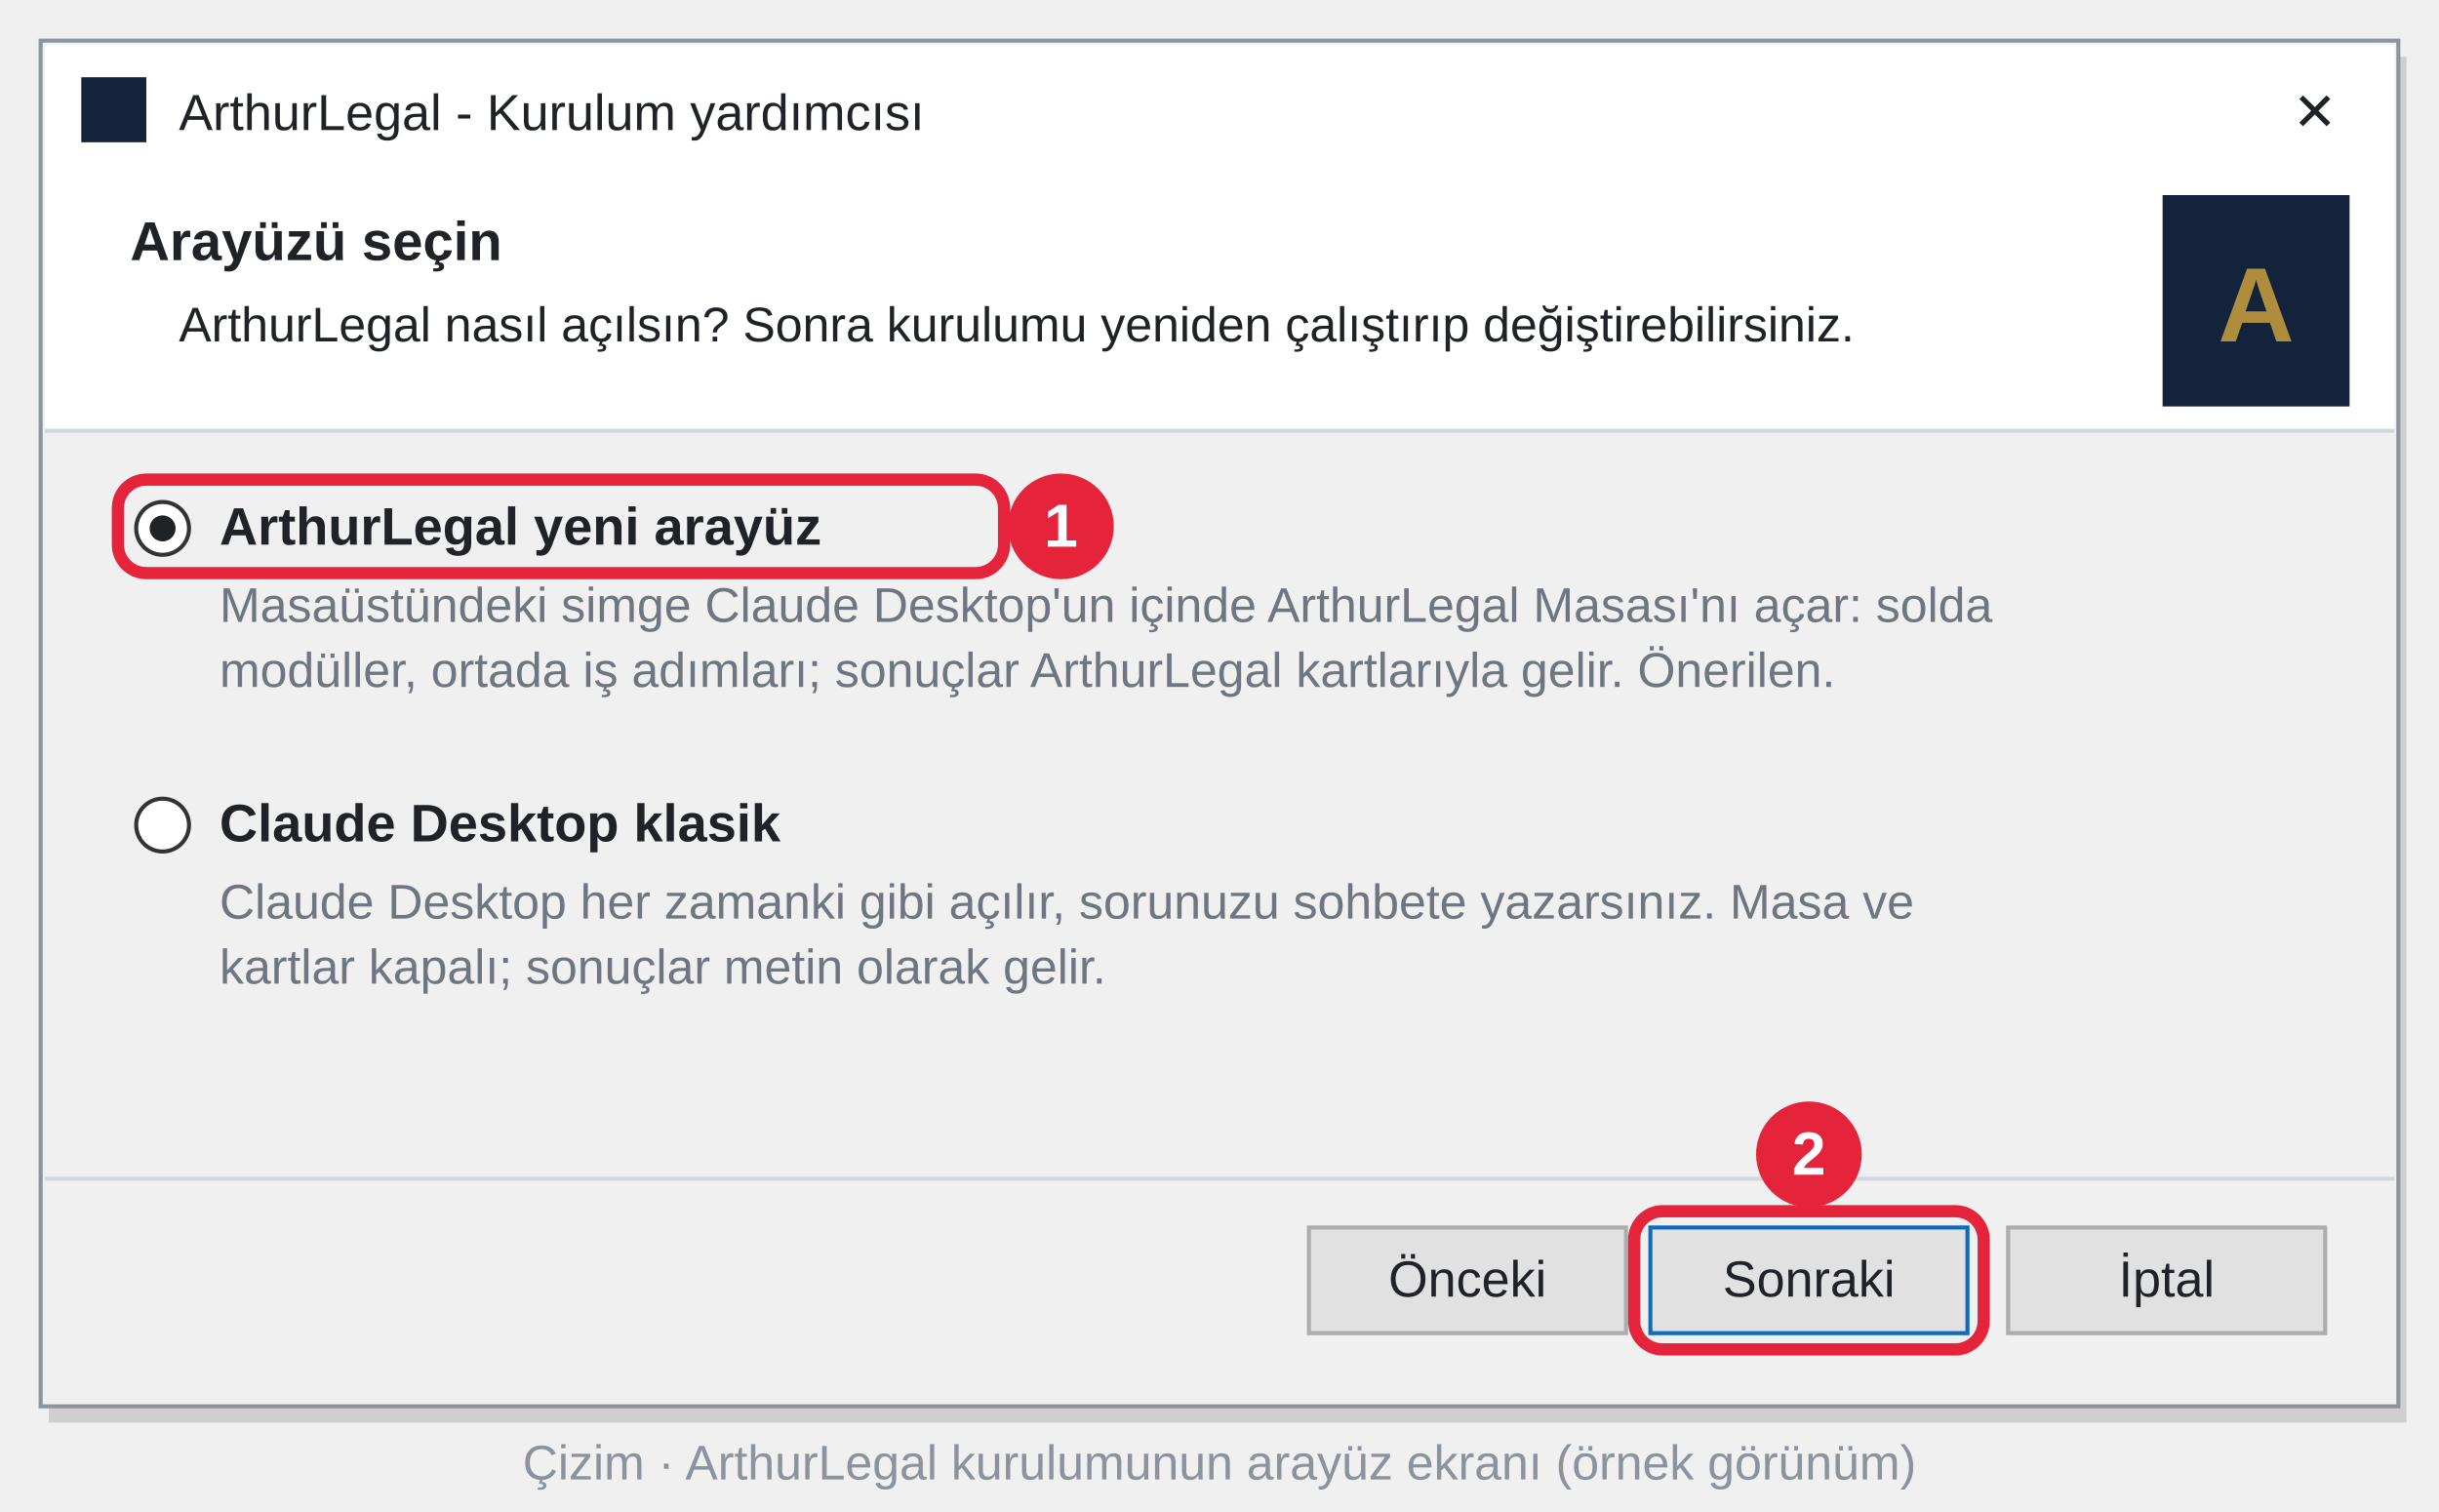
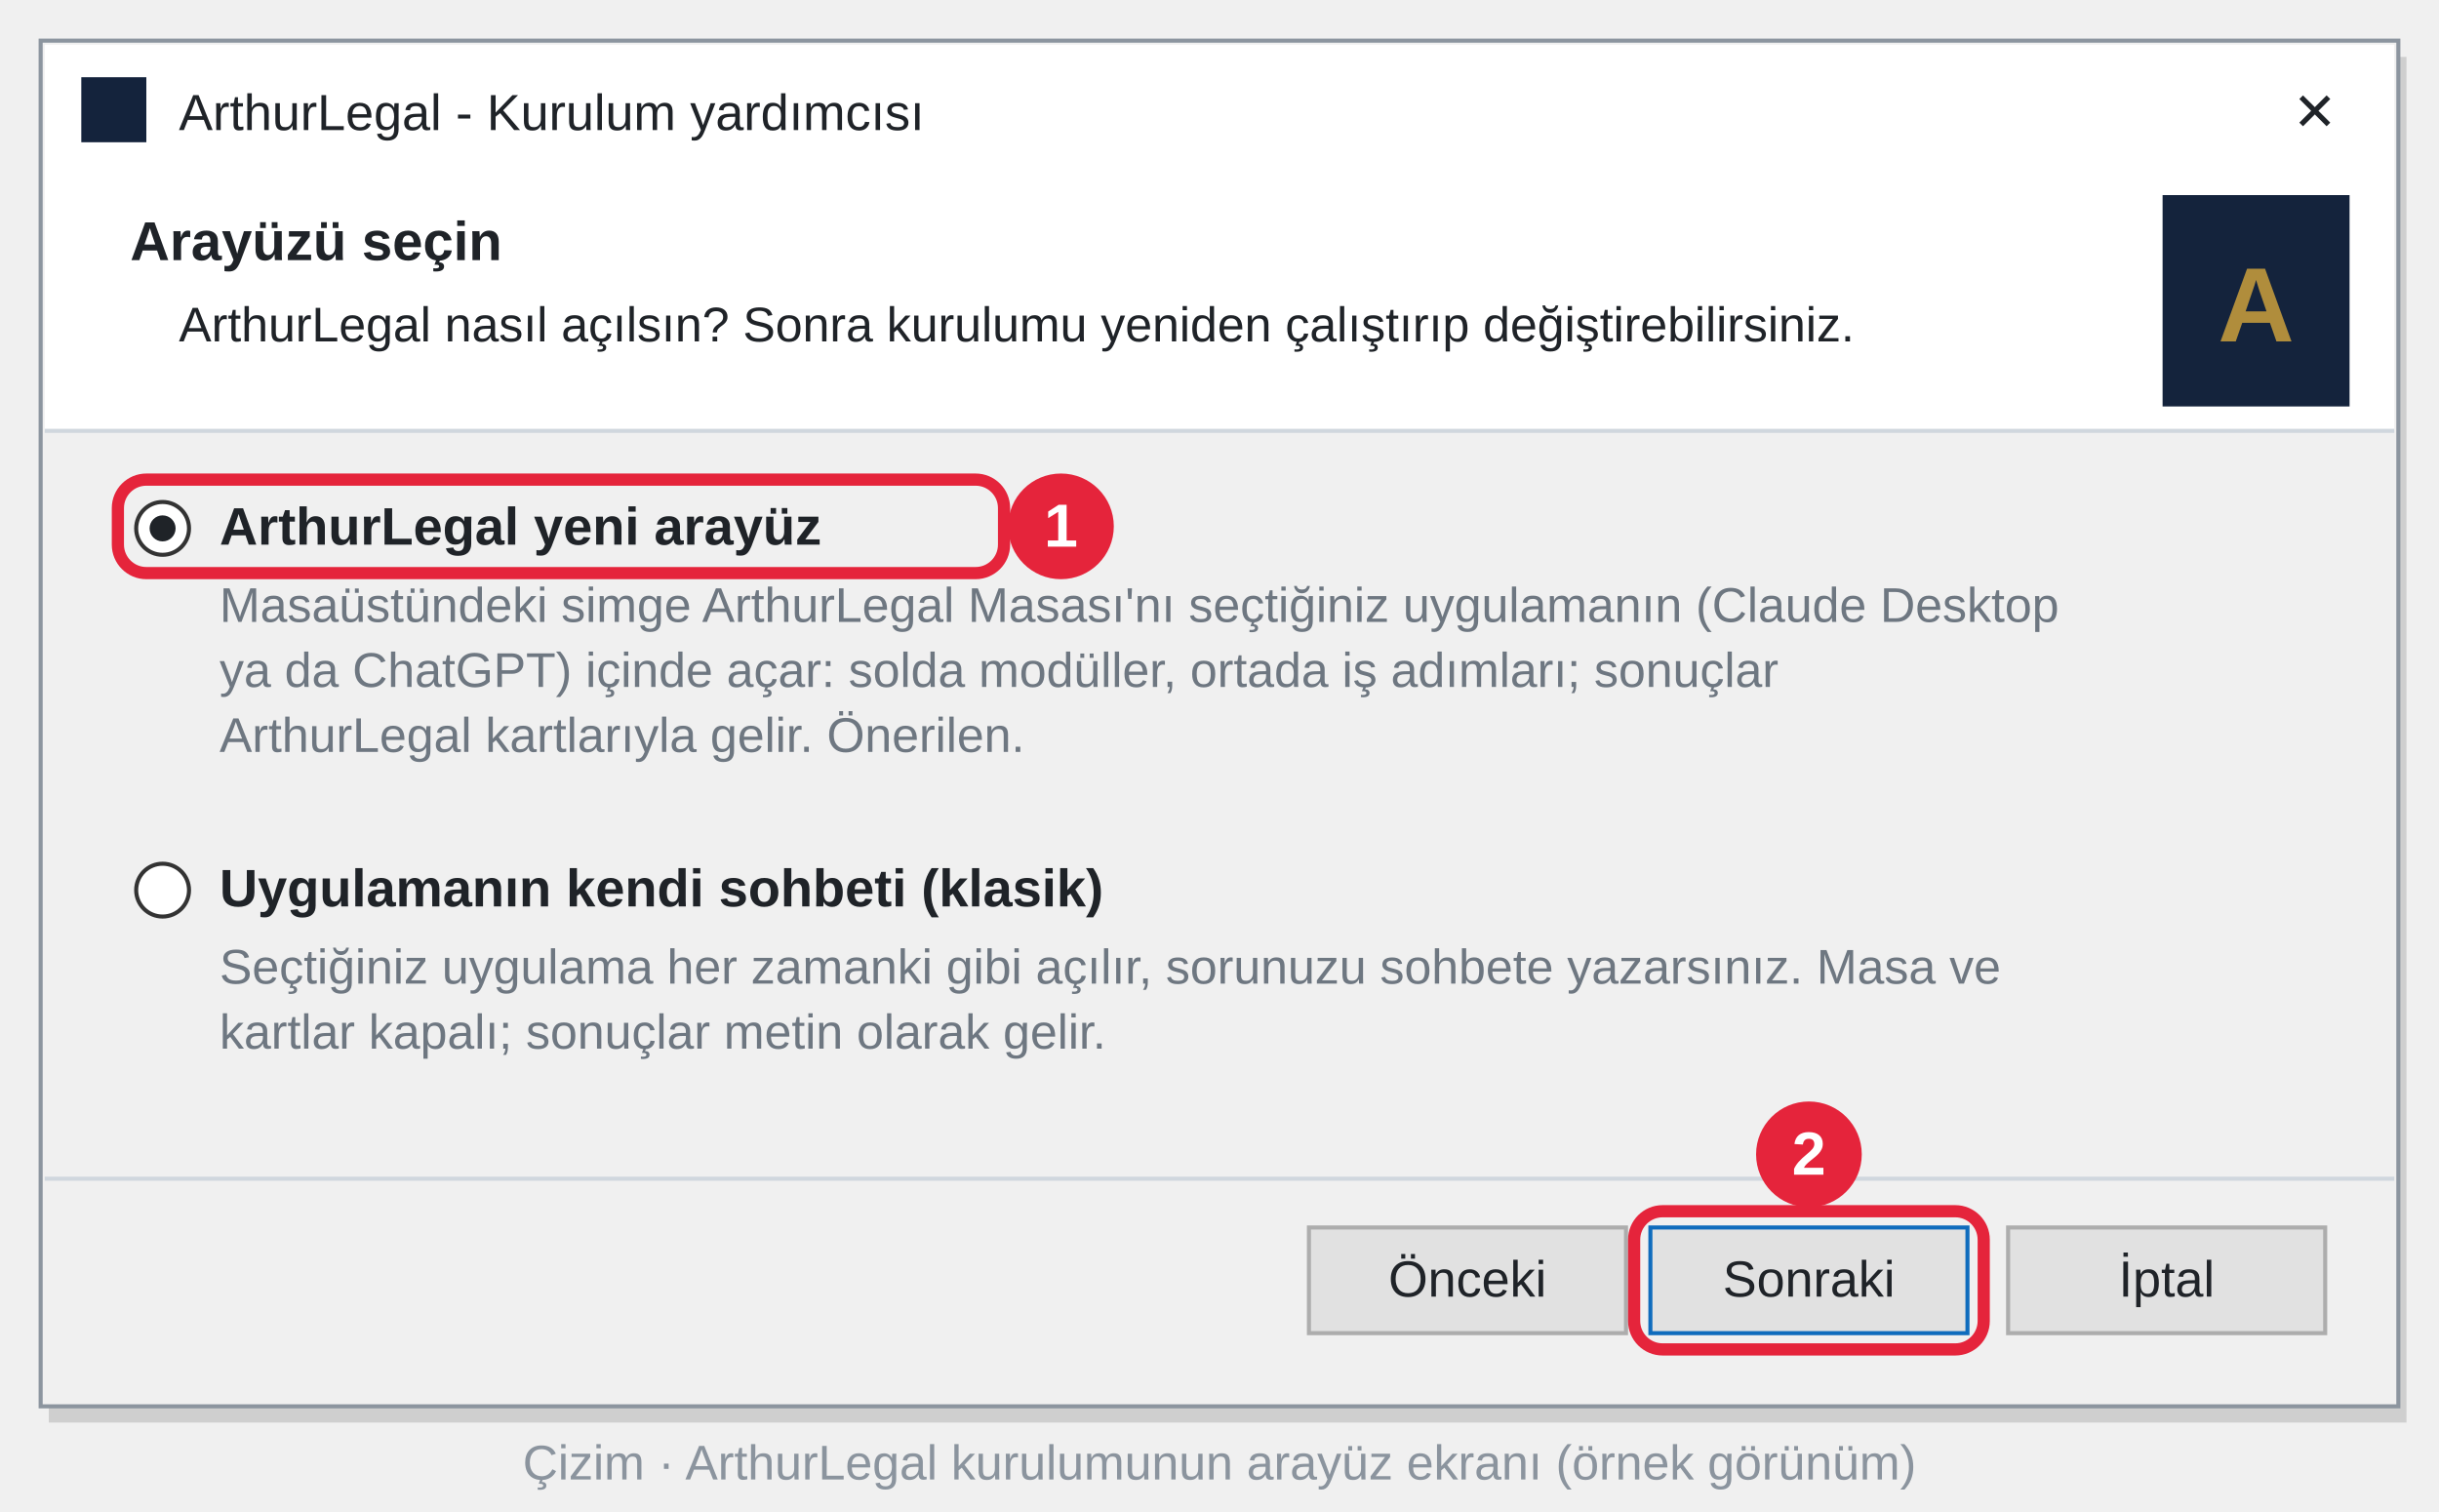
- <svg xmlns="http://www.w3.org/2000/svg" width="600" height="372" viewBox="0 0 600 372" role="img" aria-label="Örnek: arayüz ekranında ArthurLegal yeni arayüz seçili gelir; Claude Desktop klasik de seçilebilir. Sonraki'ye tıklayın">
+ <svg xmlns="http://www.w3.org/2000/svg" width="600" height="372" viewBox="0 0 600 372" role="img" aria-label="Örnek: arayüz ekranında ArthurLegal yeni arayüz seçili gelir; uygulamanın kendi sohbeti (klasik) de seçilebilir. Sonraki'ye tıklayın">
  <g font-family="'Segoe UI', 'Segoe UI Variable', 'Helvetica Neue', Arial, sans-serif">
    <rect x="12" y="14" width="580" height="336" fill="#000000" opacity="0.14" />
    <rect x="10" y="10" width="580" height="336" fill="#f0f0f0" stroke="#8c959f" />
    <rect x="11" y="11" width="578" height="31" fill="#ffffff" />
    <rect x="20" y="19" width="16" height="16" fill="#14233c" />
    <text x="44" y="32" font-size="12.5" fill="#1f2328" font-weight="400" text-anchor="start">ArthurLegal - Kurulum yardımcısı</text>
    <text x="564" y="32" font-size="13" fill="#1f2328" font-weight="400" text-anchor="start">✕</text>
    <rect x="11" y="42" width="578" height="64" fill="#ffffff" />
    <text x="32" y="64" font-size="13.5" fill="#1f2328" font-weight="700" text-anchor="start">Arayüzü seçin</text>
    <text x="44" y="84" font-size="12" fill="#1f2328" font-weight="400" text-anchor="start">ArthurLegal nasıl açılsın? Sonra kurulumu yeniden çalıştırıp değiştirebilirsiniz.</text>
    <rect x="532" y="48" width="46" height="52" fill="#14233c" />
    <text x="555" y="84" font-size="26" fill="#b08d3c" font-weight="700" text-anchor="middle">A</text>
    <line x1="11" y1="106" x2="589" y2="106" stroke="#d0d7de" />
    <circle cx="40" cy="130" r="6.5" fill="#ffffff" stroke="#333333" />
    <circle cx="40" cy="130" r="3.2" fill="#1f2328" />
    <text x="54" y="134" font-size="13" fill="#1f2328" font-weight="700" text-anchor="start">ArthurLegal yeni arayüz</text>
-     <text x="54" y="153" font-size="12" fill="#6e7781" font-weight="400" text-anchor="start">Masaüstündeki simge Claude Desktop'un içinde ArthurLegal Masası'nı açar: solda</text>
-     <text x="54" y="169" font-size="12" fill="#6e7781" font-weight="400" text-anchor="start">modüller, ortada iş adımları; sonuçlar ArthurLegal kartlarıyla gelir. Önerilen.</text>
-     <circle cx="40" cy="203" r="6.5" fill="#ffffff" stroke="#333333" />
-     <text x="54" y="207" font-size="13" fill="#1f2328" font-weight="700" text-anchor="start">Claude Desktop klasik</text>
-     <text x="54" y="226" font-size="12" fill="#6e7781" font-weight="400" text-anchor="start">Claude Desktop her zamanki gibi açılır, sorunuzu sohbete yazarsınız. Masa ve</text>
-     <text x="54" y="242" font-size="12" fill="#6e7781" font-weight="400" text-anchor="start">kartlar kapalı; sonuçlar metin olarak gelir.</text>
+     <text x="54" y="153" font-size="12" fill="#6e7781" font-weight="400" text-anchor="start">Masaüstündeki simge ArthurLegal Masası'nı seçtiğiniz uygulamanın (Claude Desktop</text>
+     <text x="54" y="169" font-size="12" fill="#6e7781" font-weight="400" text-anchor="start">ya da ChatGPT) içinde açar: solda modüller, ortada iş adımları; sonuçlar</text>
+     <text x="54" y="185" font-size="12" fill="#6e7781" font-weight="400" text-anchor="start">ArthurLegal kartlarıyla gelir. Önerilen.</text>
+     <circle cx="40" cy="219" r="6.5" fill="#ffffff" stroke="#333333" />
+     <text x="54" y="223" font-size="13" fill="#1f2328" font-weight="700" text-anchor="start">Uygulamanın kendi sohbeti (klasik)</text>
+     <text x="54" y="242" font-size="12" fill="#6e7781" font-weight="400" text-anchor="start">Seçtiğiniz uygulama her zamanki gibi açılır, sorunuzu sohbete yazarsınız. Masa ve</text>
+     <text x="54" y="258" font-size="12" fill="#6e7781" font-weight="400" text-anchor="start">kartlar kapalı; sonuçlar metin olarak gelir.</text>
    <line x1="11" y1="290" x2="589" y2="290" stroke="#d0d7de" />
    <rect x="322" y="302" width="78" height="26" fill="#e1e1e1" stroke="#adadad" />
    <text x="361" y="319" font-size="12.5" fill="#1f2328" font-weight="400" text-anchor="middle">Önceki</text>
    <rect x="406" y="302" width="78" height="26" fill="#e1e1e1" stroke="#0f6cbd" />
    <text x="445" y="319" font-size="12.5" fill="#1f2328" font-weight="400" text-anchor="middle">Sonraki</text>
    <rect x="494" y="302" width="78" height="26" fill="#e1e1e1" stroke="#adadad" />
    <text x="533" y="319" font-size="12.5" fill="#1f2328" font-weight="400" text-anchor="middle">İptal</text>
    <rect x="29" y="118" width="218" height="23" rx="7" fill="none" stroke="#e5243b" stroke-width="3" />
    <circle cx="261" cy="129.5" r="13" fill="#e5243b" />
    <text x="261" y="134.5" font-size="15" fill="#ffffff" font-weight="700" text-anchor="middle">1</text>
    <rect x="402" y="298" width="86" height="34" rx="7" fill="none" stroke="#e5243b" stroke-width="3" />
    <circle cx="445.0" cy="284" r="13" fill="#e5243b" />
    <text x="445.0" y="289" font-size="15" fill="#ffffff" font-weight="700" text-anchor="middle">2</text>
    <text x="300.0" y="364" font-size="12" fill="#8b949e" font-weight="400" text-anchor="middle">Çizim · ArthurLegal kurulumunun arayüz ekranı (örnek görünüm)</text>
  </g>
</svg>
